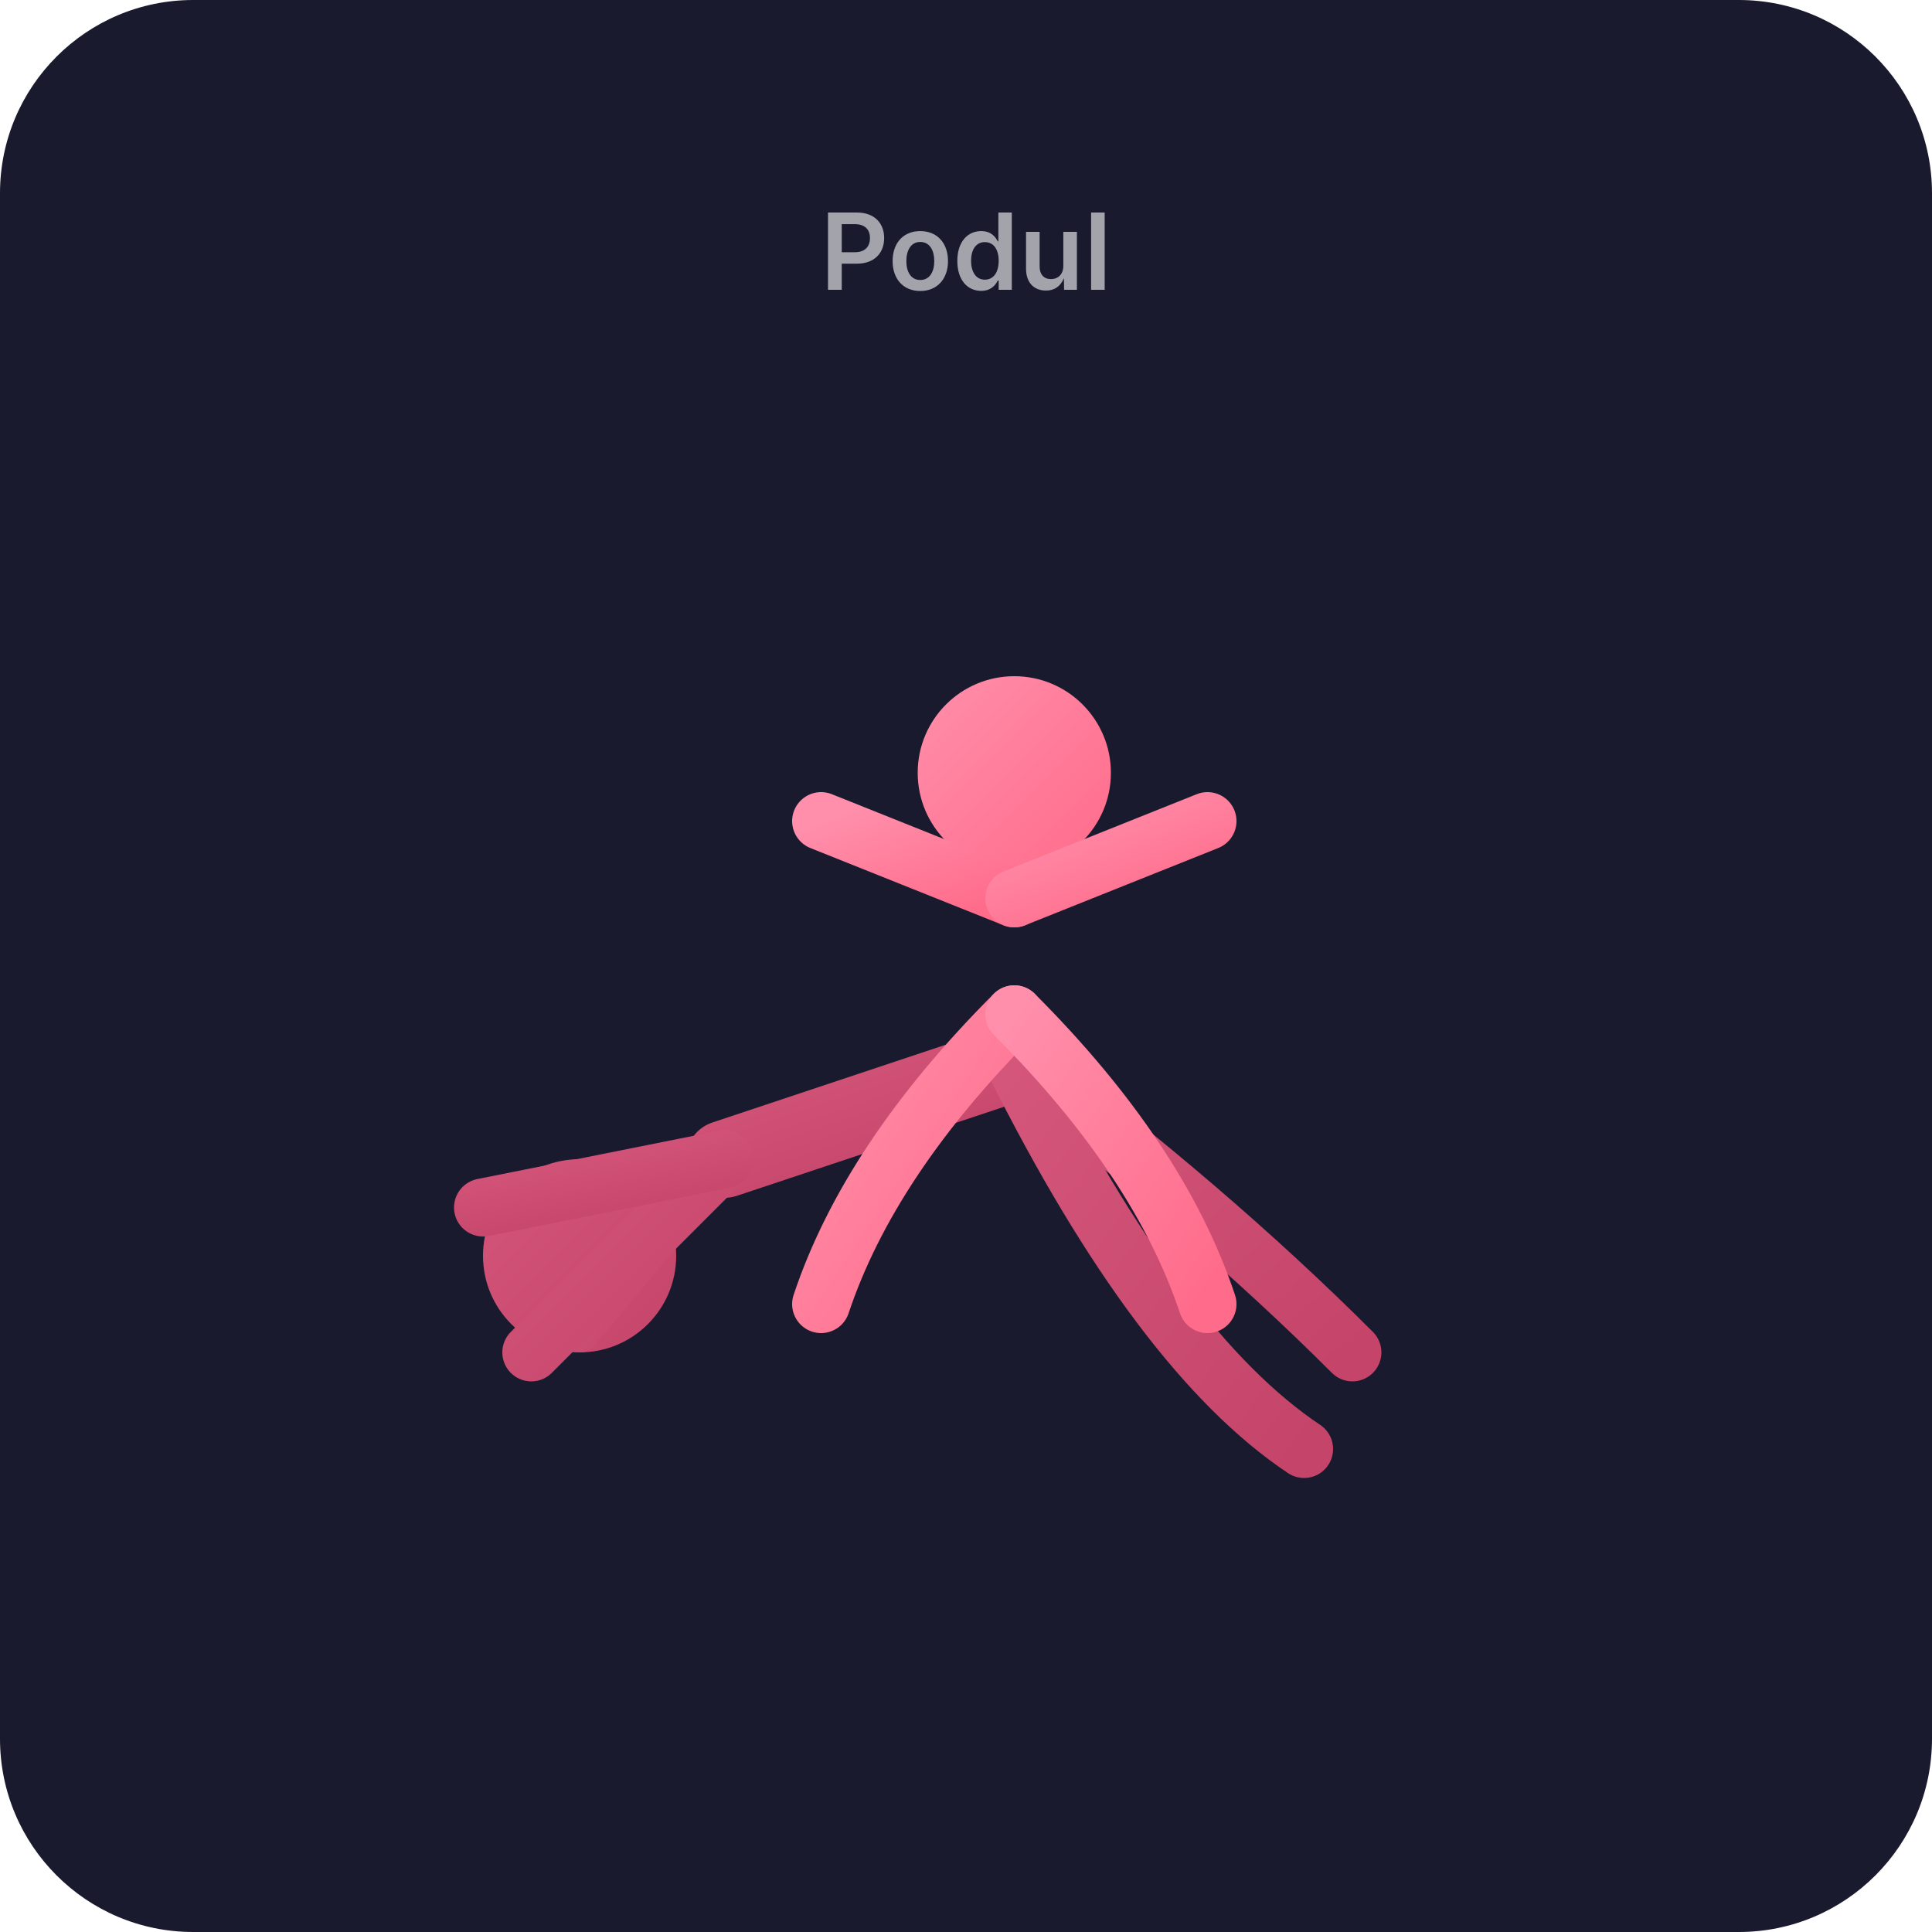
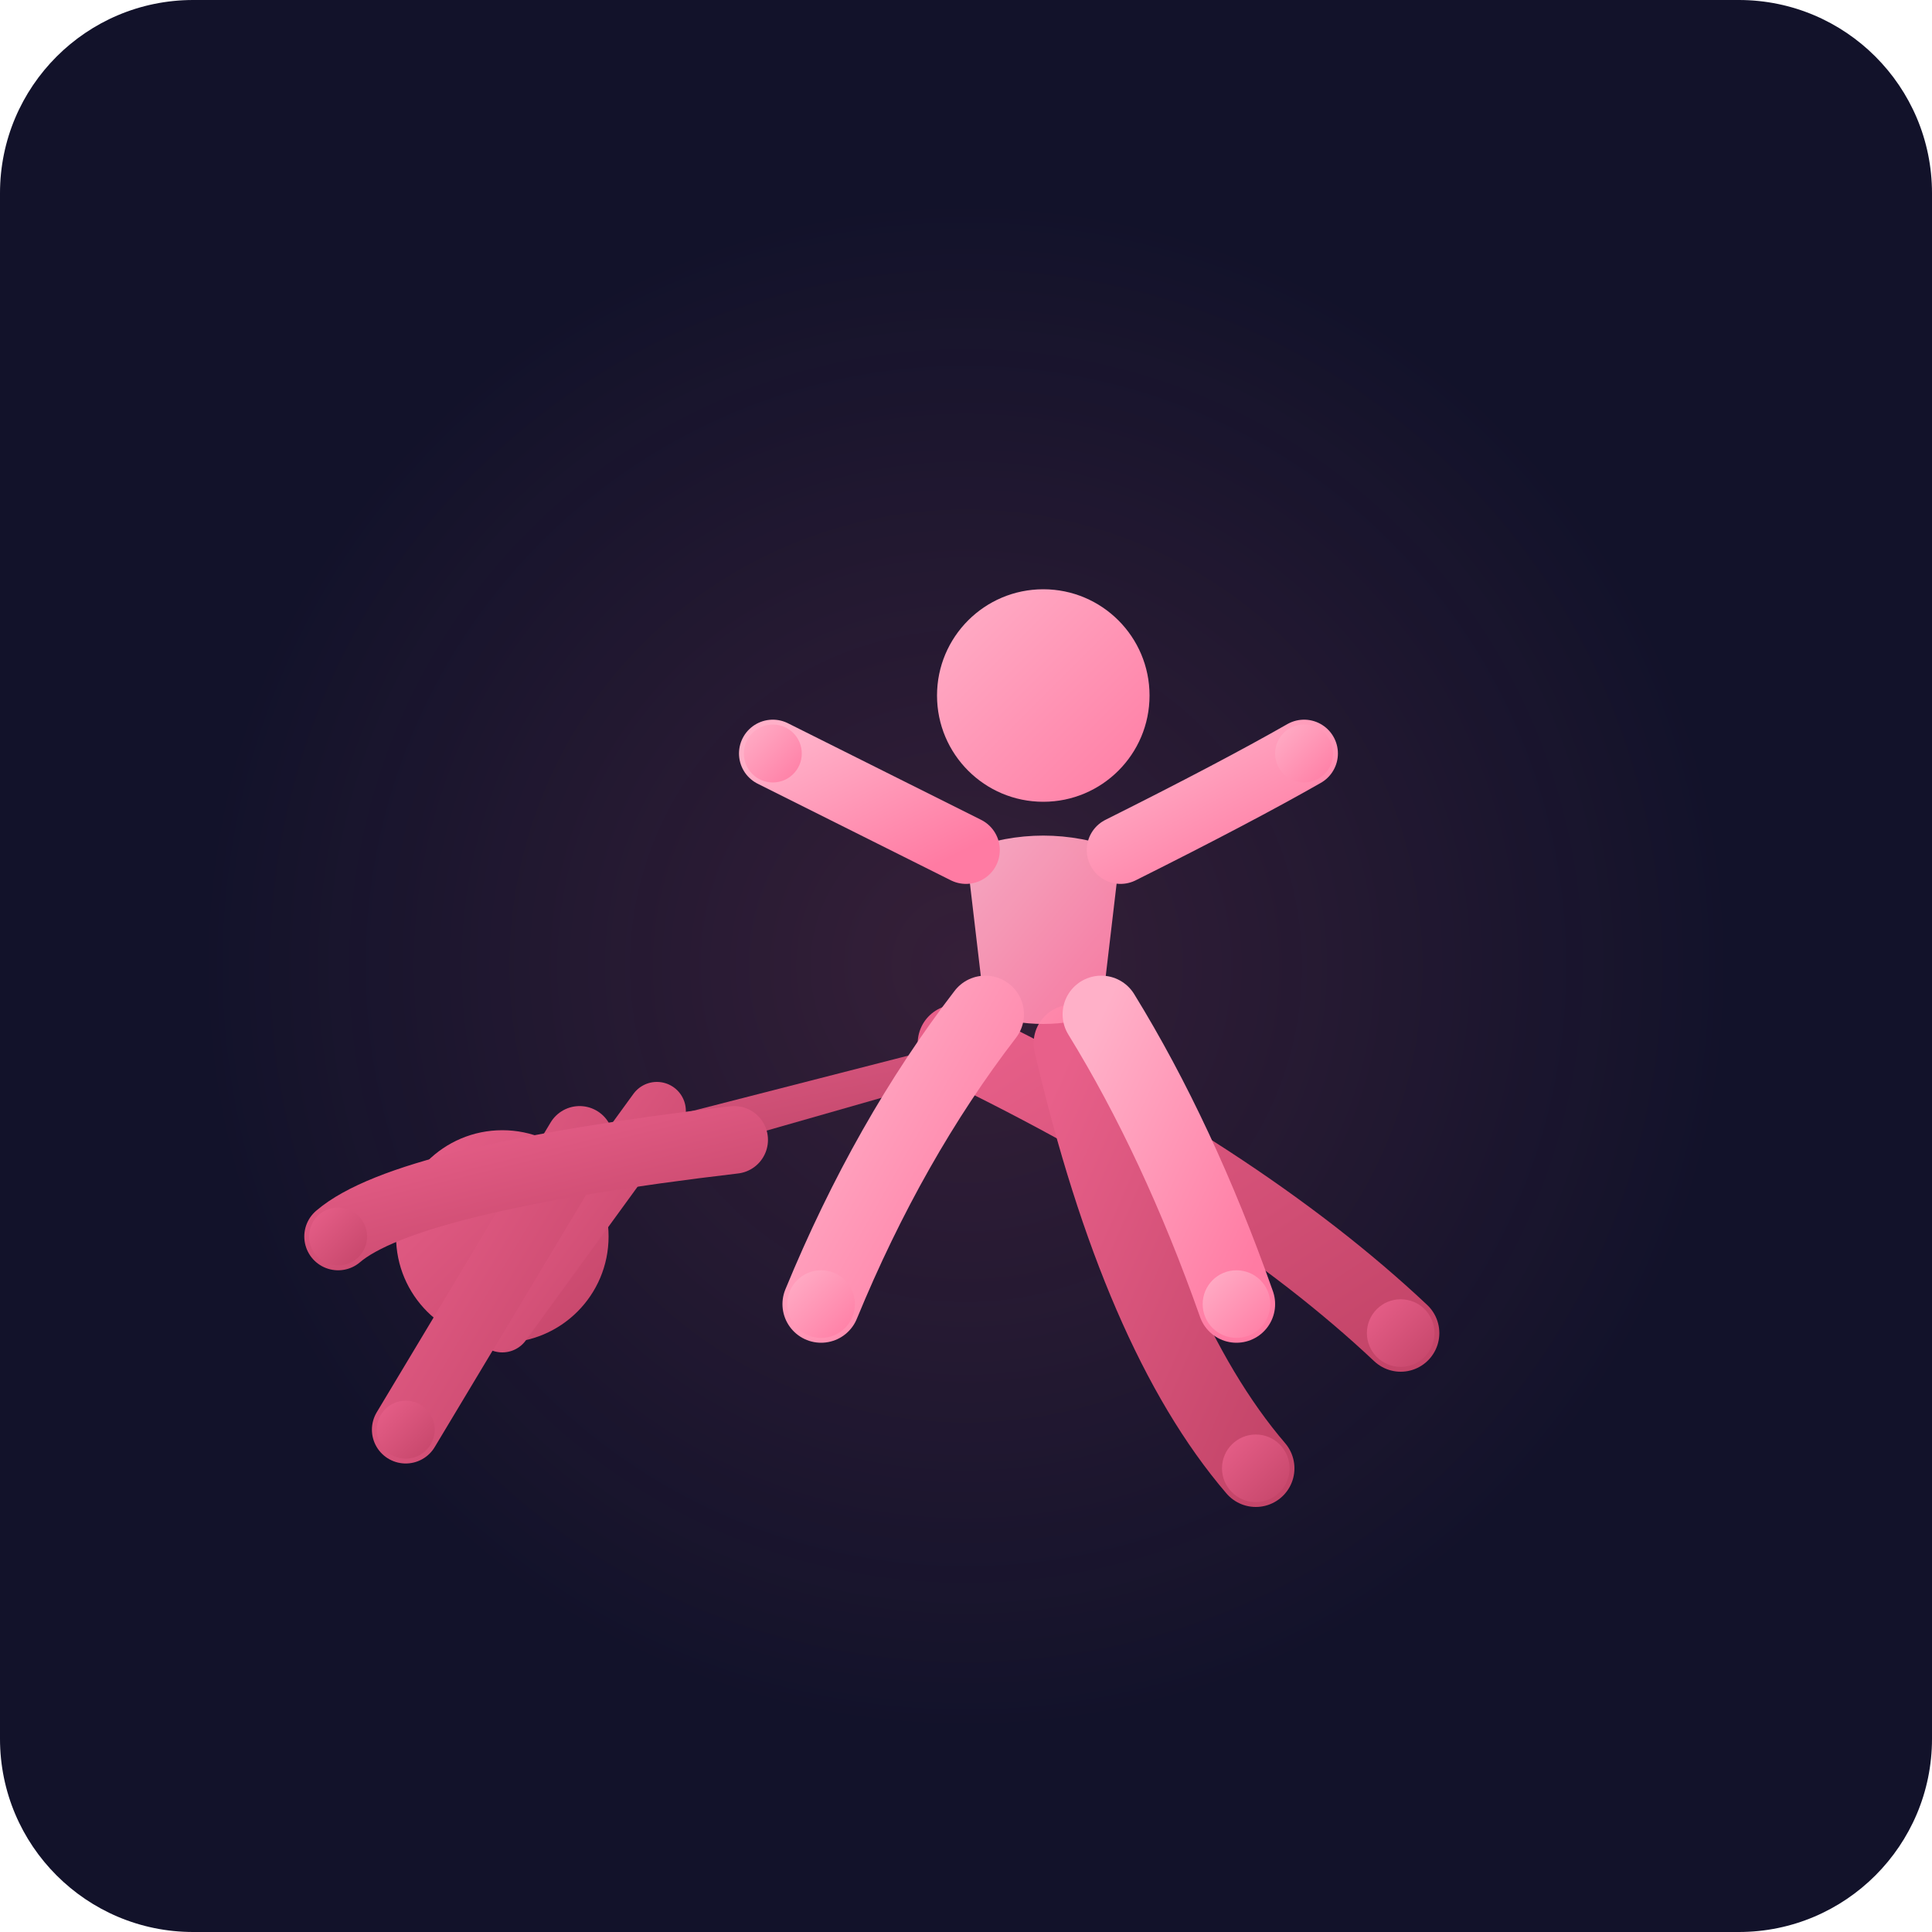
<svg xmlns="http://www.w3.org/2000/svg" viewBox="0 0 200 200" width="200" height="200">
  <defs>
    <linearGradient id="g1" x1="0%" y1="0%" x2="100%" y2="100%">
-       <stop offset="0%" style="stop-color:#FF8FAB;stop-opacity:1" />
-       <stop offset="100%" style="stop-color:#FF6B8A;stop-opacity:1" />
+       <stop offset="0%" style="stop-color:#FFB0C8;stop-opacity:1" />
+       <stop offset="100%" style="stop-color:#FF7BA3;stop-opacity:1" />
    </linearGradient>
    <linearGradient id="g2" x1="0%" y1="0%" x2="100%" y2="100%">
-       <stop offset="0%" style="stop-color:#D4567A;stop-opacity:1" />
+       <stop offset="0%" style="stop-color:#E8608A;stop-opacity:1" />
      <stop offset="100%" style="stop-color:#C44569;stop-opacity:1" />
    </linearGradient>
+     <radialGradient id="glow" cx="50%" cy="50%" r="50%">
+       <stop offset="0%" style="stop-color:#FF6B8A;stop-opacity:0.15" />
+       <stop offset="100%" style="stop-color:#FF6B8A;stop-opacity:0" />
+     </radialGradient>
  </defs>
-   <rect width="200" height="200" fill="#1a1a2e" rx="20" />
-   <text x="100" y="30" text-anchor="middle" fill="rgba(255,255,255,0.6)" font-family="-apple-system, sans-serif" font-size="11" font-weight="600">Podul</text>
-   <circle cx="60" cy="130" r="10" fill="url(#g2)" />
-   <line x1="60" y1="138" x2="75" y2="120" stroke="url(#g2)" stroke-width="4" stroke-linecap="round" />
-   <line x1="75" y1="120" x2="105" y2="110" stroke="url(#g2)" stroke-width="8" stroke-linecap="round" />
-   <path d="M75,120 Q65.0,130.0 55,140" fill="none" stroke="url(#g2)" stroke-width="6" stroke-linecap="round" />
-   <path d="M75,120 Q62.5,122.5 50,125" fill="none" stroke="url(#g2)" stroke-width="6" stroke-linecap="round" />
-   <path d="M105,110 Q125,125 140,140" fill="none" stroke="url(#g2)" stroke-width="6" stroke-linecap="round" />
-   <path d="M105,110 Q120,140 135,150" fill="none" stroke="url(#g2)" stroke-width="6" stroke-linecap="round" />
-   <circle cx="105" cy="80" r="10" fill="url(#g1)" />
-   <line x1="105" y1="88" x2="105" y2="93" stroke="url(#g1)" stroke-width="4" stroke-linecap="round" />
-   <line x1="105" y1="93" x2="105" y2="105" stroke="url(#g1)" stroke-width="8" stroke-linecap="round" />
-   <path d="M105,93 Q95.0,89.0 85,85" fill="none" stroke="url(#g1)" stroke-width="6" stroke-linecap="round" />
-   <path d="M105,93 Q115.0,89.0 125,85" fill="none" stroke="url(#g1)" stroke-width="6" stroke-linecap="round" />
-   <path d="M105,105 Q90,120 85,135" fill="none" stroke="url(#g1)" stroke-width="6" stroke-linecap="round" />
-   <path d="M105,105 Q120,120 125,135" fill="none" stroke="url(#g1)" stroke-width="6" stroke-linecap="round" />
+   <rect width="200" height="200" fill="#12122a" rx="20" />
+   <circle cx="100" cy="100" r="80" fill="url(#glow)" />
+   <circle cx="52" cy="128" r="11" fill="url(#g2)" />
+   <line x1="52" y1="137" x2="68.0" y2="115.0" stroke="url(#g2)" stroke-width="6" stroke-linecap="round" />
+   <path d="M60,118 Q68.0,115 76,118               L111,108 Q105.0,110 99,108 Z" fill="url(#g2)" opacity="0.95" />
+   <path d="M60,118 Q48,138 42,148" fill="none" stroke="url(#g2)" stroke-width="7" stroke-linecap="round" />
+   <circle cx="42" cy="148" r="3.0" fill="url(#g2)" />
+   <path d="M76,118 Q42,122 35,128" fill="none" stroke="url(#g2)" stroke-width="7" stroke-linecap="round" />
+   <circle cx="35" cy="128" r="3.0" fill="url(#g2)" />
+   <path d="M99,108 Q128,122 145,138" fill="none" stroke="url(#g2)" stroke-width="8" stroke-linecap="round" />
+   <circle cx="145" cy="138" r="3.5" fill="url(#g2)" />
+   <path d="M111,108 Q118,138 130,152" fill="none" stroke="url(#g2)" stroke-width="8" stroke-linecap="round" />
+   <circle cx="130" cy="152" r="3.5" fill="url(#g2)" />
+   <circle cx="108" cy="72" r="11" fill="url(#g1)" />
+   <line x1="108" y1="81" x2="108.0" y2="85.0" stroke="url(#g1)" stroke-width="6" stroke-linecap="round" />
+   <path d="M100,88 Q108.0,85 116,88               L114,105 Q108.0,107 102,105 Z" fill="url(#g1)" opacity="0.95" />
+   <path d="M100,88 Q88,82 80,78" fill="none" stroke="url(#g1)" stroke-width="7" stroke-linecap="round" />
+   <circle cx="80" cy="78" r="3.0" fill="url(#g1)" />
+   <path d="M116,88 Q128,82 135,78" fill="none" stroke="url(#g1)" stroke-width="7" stroke-linecap="round" />
+   <circle cx="135" cy="78" r="3.0" fill="url(#g1)" />
+   <path d="M102,105 Q92,118 85,135" fill="none" stroke="url(#g1)" stroke-width="8" stroke-linecap="round" />
+   <circle cx="85" cy="135" r="3.5" fill="url(#g1)" />
+   <path d="M114,105 Q122,118 128,135" fill="none" stroke="url(#g1)" stroke-width="8" stroke-linecap="round" />
+   <circle cx="128" cy="135" r="3.5" fill="url(#g1)" />
</svg>
